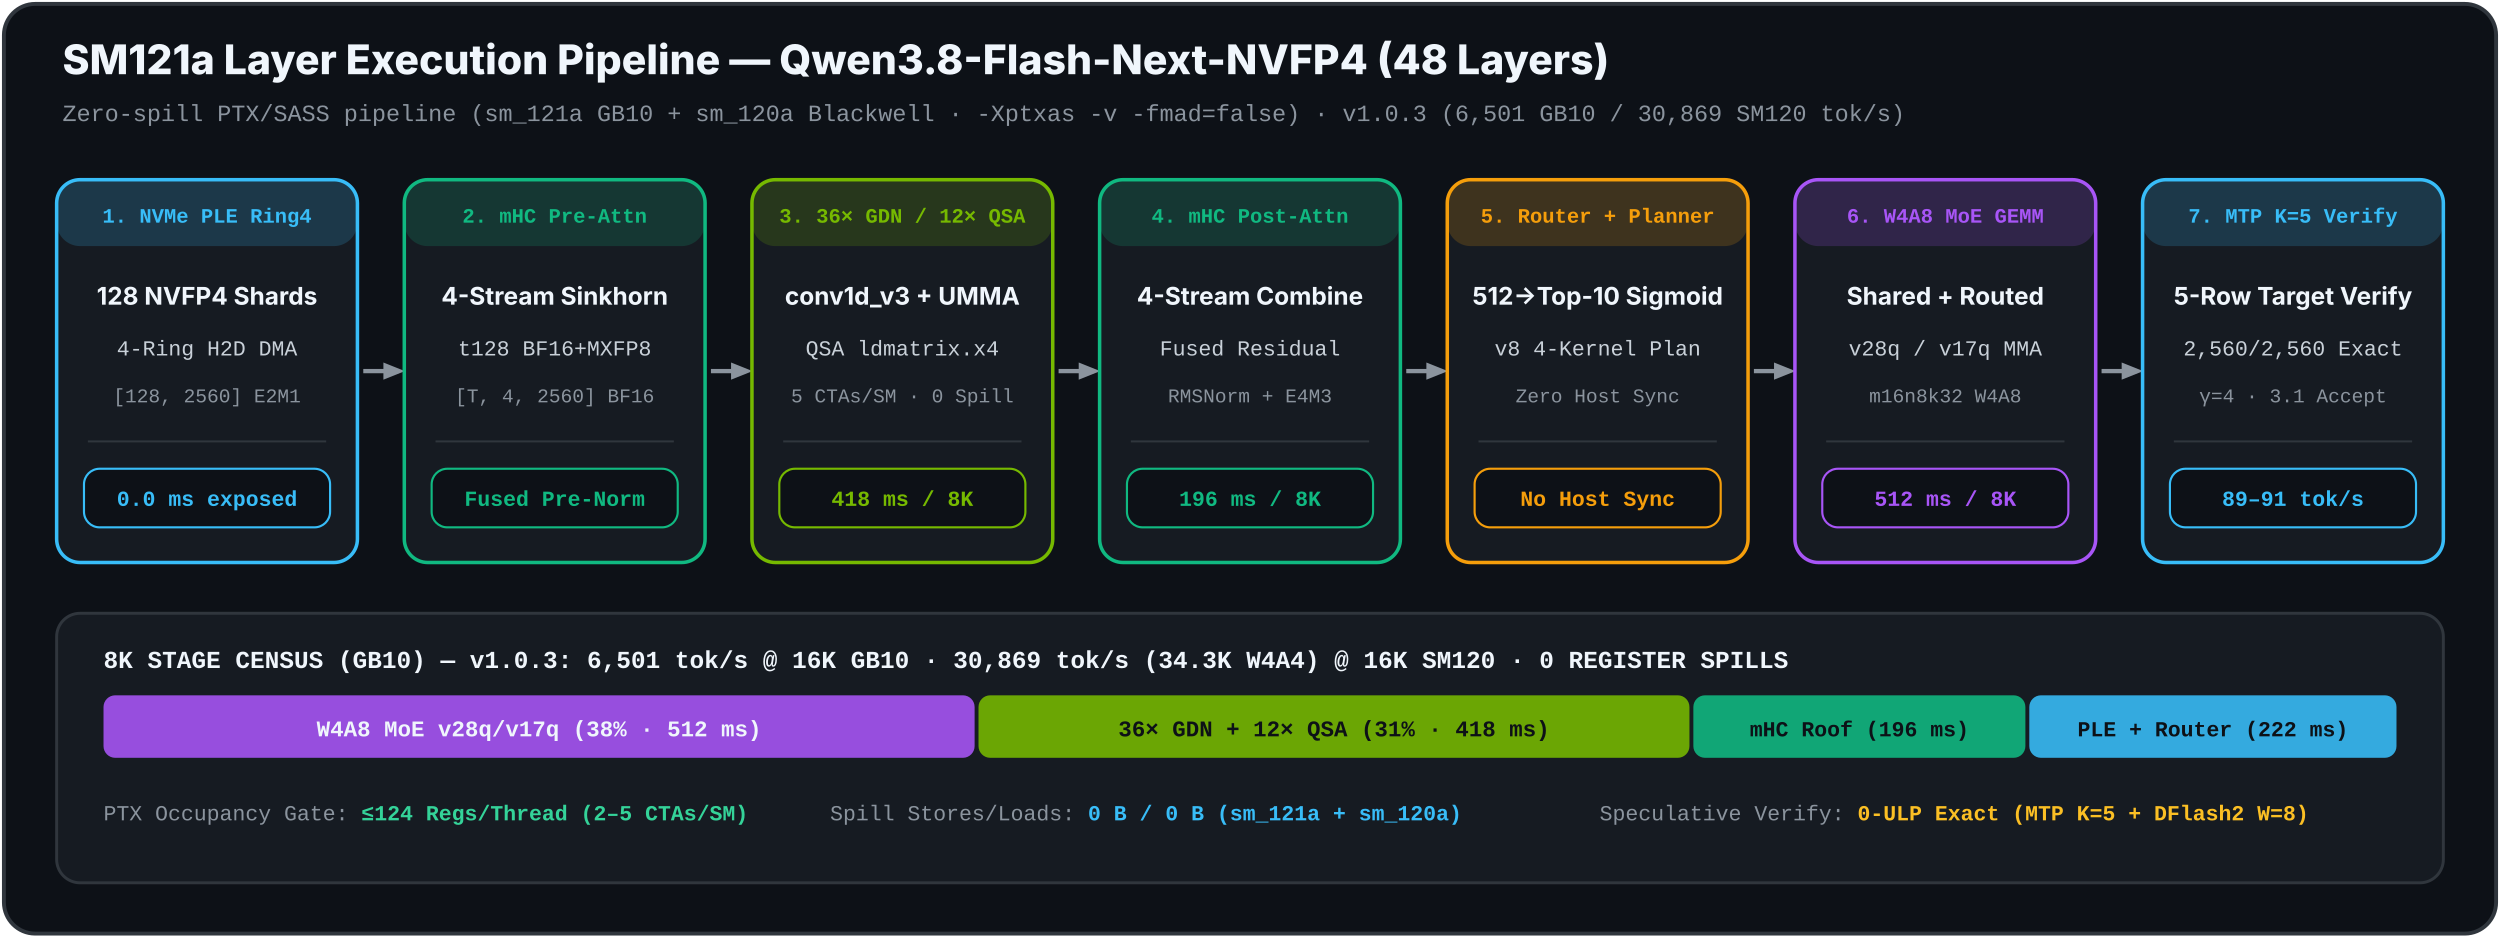
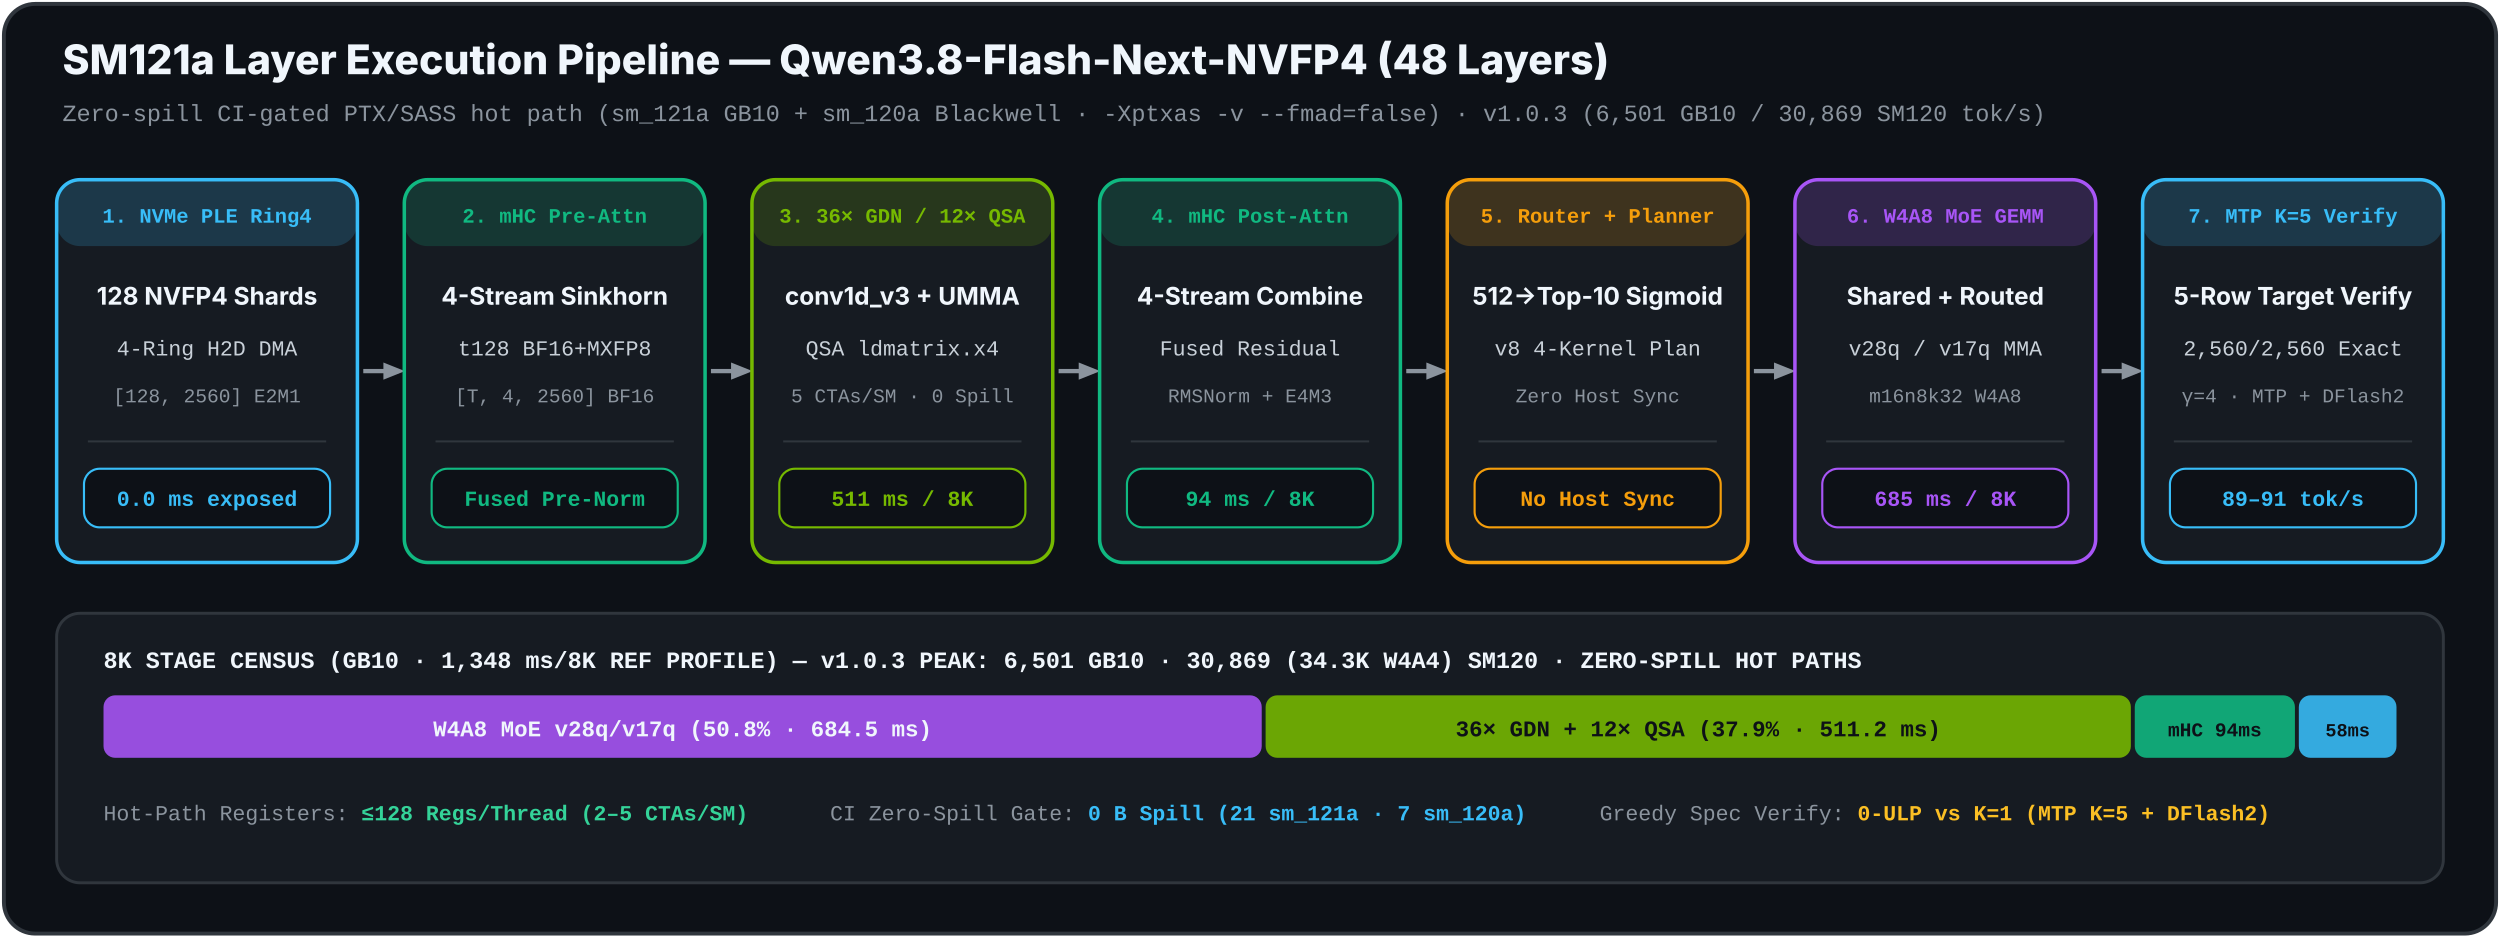
<svg xmlns="http://www.w3.org/2000/svg" viewBox="0 0 1280 480" width="1280" height="480">
  <defs>
    <marker id="arrow" viewBox="0 0 10 10" refX="7" refY="5" markerWidth="5" markerHeight="5" orient="auto-start-reverse">
      <path d="M 0 1 L 10 5 L 0 9 z" fill="#8B949E" />
    </marker>
  </defs>
  <rect x="2" y="2" width="1276" height="476" rx="16" fill="#0d1117" stroke="#30363d" stroke-width="2" />
  <text x="32" y="38" font-family="'Inter', -apple-system, BlinkMacSystemFont, 'Segoe UI', Roboto, Helvetica, Arial, sans-serif" font-size="21" font-weight="800" fill="#F0F6FC">SM121a Layer Execution Pipeline — Qwen3.8-Flash-Next-NVFP4 (48 Layers)</text>
-   <text x="32" y="62" font-family="'JetBrains Mono', 'Fira Code', 'SFMono-Regular', Consolas, 'Liberation Mono', Menlo, monospace" font-size="12" fill="#8B949E">Zero-spill PTX/SASS pipeline (sm_121a GB10 + sm_120a Blackwell · -Xptxas -v -fmad=false) · v1.0.3 (6,501 GB10 / 30,869 SM120 tok/s)</text>
+   <text x="32" y="62" font-family="'JetBrains Mono', 'Fira Code', 'SFMono-Regular', Consolas, 'Liberation Mono', Menlo, monospace" font-size="12" fill="#8B949E">Zero-spill CI-gated PTX/SASS hot path (sm_121a GB10 + sm_120a Blackwell · -Xptxas -v --fmad=false) · v1.0.3 (6,501 GB10 / 30,869 SM120 tok/s)</text>
  <g transform="translate(29, 92)">
    <rect x="0" y="0" width="154" height="196" rx="12" fill="#161b22" stroke="#38BDF8" stroke-width="1.8" />
    <rect x="0" y="0" width="154" height="34" rx="12" fill="#38BDF8" opacity="0.18" />
    <text x="77" y="22" font-family="'JetBrains Mono', 'Fira Code', 'SFMono-Regular', Consolas, 'Liberation Mono', Menlo, monospace" font-size="10.5" font-weight="800" fill="#38BDF8" text-anchor="middle">1. NVMe PLE Ring4</text>
    <text x="77" y="64" font-family="'Inter', -apple-system, BlinkMacSystemFont, 'Segoe UI', Roboto, Helvetica, Arial, sans-serif" font-size="12.5" font-weight="700" fill="#F0F6FC" text-anchor="middle">128 NVFP4 Shards</text>
    <text x="77" y="90" font-family="'JetBrains Mono', 'Fira Code', 'SFMono-Regular', Consolas, 'Liberation Mono', Menlo, monospace" font-size="11" fill="#C9D1D9" text-anchor="middle">4-Ring H2D DMA</text>
    <text x="77" y="114" font-family="'JetBrains Mono', 'Fira Code', 'SFMono-Regular', Consolas, 'Liberation Mono', Menlo, monospace" font-size="10" fill="#8B949E" text-anchor="middle">[128, 2560] E2M1</text>
    <line x1="16" y1="134" x2="138" y2="134" stroke="#30363d" stroke-width="1" />
    <rect x="14" y="148" width="126" height="30" rx="8" fill="#0d1117" stroke="#38BDF8" stroke-width="1.1" />
    <text x="77" y="167" font-family="'JetBrains Mono', 'Fira Code', 'SFMono-Regular', Consolas, 'Liberation Mono', Menlo, monospace" font-size="11" font-weight="700" fill="#38BDF8" text-anchor="middle">0.0 ms exposed</text>
  </g>
  <path d="M 186 190 H 204" stroke="#8B949E" stroke-width="2.2" marker-end="url(#arrow)" />
  <g transform="translate(207, 92)">
    <rect x="0" y="0" width="154" height="196" rx="12" fill="#161b22" stroke="#10B981" stroke-width="1.8" />
    <rect x="0" y="0" width="154" height="34" rx="12" fill="#10B981" opacity="0.18" />
    <text x="77" y="22" font-family="'JetBrains Mono', 'Fira Code', 'SFMono-Regular', Consolas, 'Liberation Mono', Menlo, monospace" font-size="10.5" font-weight="800" fill="#10B981" text-anchor="middle">2. mHC Pre-Attn</text>
    <text x="77" y="64" font-family="'Inter', -apple-system, BlinkMacSystemFont, 'Segoe UI', Roboto, Helvetica, Arial, sans-serif" font-size="12.5" font-weight="700" fill="#F0F6FC" text-anchor="middle">4-Stream Sinkhorn</text>
    <text x="77" y="90" font-family="'JetBrains Mono', 'Fira Code', 'SFMono-Regular', Consolas, 'Liberation Mono', Menlo, monospace" font-size="11" fill="#C9D1D9" text-anchor="middle">t128 BF16+MXFP8</text>
    <text x="77" y="114" font-family="'JetBrains Mono', 'Fira Code', 'SFMono-Regular', Consolas, 'Liberation Mono', Menlo, monospace" font-size="10" fill="#8B949E" text-anchor="middle">[T, 4, 2560] BF16</text>
    <line x1="16" y1="134" x2="138" y2="134" stroke="#30363d" stroke-width="1" />
    <rect x="14" y="148" width="126" height="30" rx="8" fill="#0d1117" stroke="#10B981" stroke-width="1.1" />
    <text x="77" y="167" font-family="'JetBrains Mono', 'Fira Code', 'SFMono-Regular', Consolas, 'Liberation Mono', Menlo, monospace" font-size="11" font-weight="700" fill="#10B981" text-anchor="middle">Fused Pre-Norm</text>
  </g>
  <path d="M 364 190 H 382" stroke="#8B949E" stroke-width="2.2" marker-end="url(#arrow)" />
  <g transform="translate(385, 92)">
    <rect x="0" y="0" width="154" height="196" rx="12" fill="#161b22" stroke="#76B900" stroke-width="1.8" />
    <rect x="0" y="0" width="154" height="34" rx="12" fill="#76B900" opacity="0.18" />
    <text x="77" y="22" font-family="'JetBrains Mono', 'Fira Code', 'SFMono-Regular', Consolas, 'Liberation Mono', Menlo, monospace" font-size="10.5" font-weight="800" fill="#76B900" text-anchor="middle">3. 36× GDN / 12× QSA</text>
    <text x="77" y="64" font-family="'Inter', -apple-system, BlinkMacSystemFont, 'Segoe UI', Roboto, Helvetica, Arial, sans-serif" font-size="12.5" font-weight="700" fill="#F0F6FC" text-anchor="middle">conv1d_v3 + UMMA</text>
    <text x="77" y="90" font-family="'JetBrains Mono', 'Fira Code', 'SFMono-Regular', Consolas, 'Liberation Mono', Menlo, monospace" font-size="11" fill="#C9D1D9" text-anchor="middle">QSA ldmatrix.x4</text>
    <text x="77" y="114" font-family="'JetBrains Mono', 'Fira Code', 'SFMono-Regular', Consolas, 'Liberation Mono', Menlo, monospace" font-size="10" fill="#8B949E" text-anchor="middle">5 CTAs/SM · 0 Spill</text>
    <line x1="16" y1="134" x2="138" y2="134" stroke="#30363d" stroke-width="1" />
    <rect x="14" y="148" width="126" height="30" rx="8" fill="#0d1117" stroke="#76B900" stroke-width="1.1" />
-     <text x="77" y="167" font-family="'JetBrains Mono', 'Fira Code', 'SFMono-Regular', Consolas, 'Liberation Mono', Menlo, monospace" font-size="11" font-weight="700" fill="#76B900" text-anchor="middle">418 ms / 8K</text>
+     <text x="77" y="167" font-family="'JetBrains Mono', 'Fira Code', 'SFMono-Regular', Consolas, 'Liberation Mono', Menlo, monospace" font-size="11" font-weight="700" fill="#76B900" text-anchor="middle">511 ms / 8K</text>
  </g>
  <path d="M 542 190 H 560" stroke="#8B949E" stroke-width="2.2" marker-end="url(#arrow)" />
  <g transform="translate(563, 92)">
    <rect x="0" y="0" width="154" height="196" rx="12" fill="#161b22" stroke="#10B981" stroke-width="1.8" />
    <rect x="0" y="0" width="154" height="34" rx="12" fill="#10B981" opacity="0.18" />
    <text x="77" y="22" font-family="'JetBrains Mono', 'Fira Code', 'SFMono-Regular', Consolas, 'Liberation Mono', Menlo, monospace" font-size="10.5" font-weight="800" fill="#10B981" text-anchor="middle">4. mHC Post-Attn</text>
    <text x="77" y="64" font-family="'Inter', -apple-system, BlinkMacSystemFont, 'Segoe UI', Roboto, Helvetica, Arial, sans-serif" font-size="12.5" font-weight="700" fill="#F0F6FC" text-anchor="middle">4-Stream Combine</text>
    <text x="77" y="90" font-family="'JetBrains Mono', 'Fira Code', 'SFMono-Regular', Consolas, 'Liberation Mono', Menlo, monospace" font-size="11" fill="#C9D1D9" text-anchor="middle">Fused Residual</text>
    <text x="77" y="114" font-family="'JetBrains Mono', 'Fira Code', 'SFMono-Regular', Consolas, 'Liberation Mono', Menlo, monospace" font-size="10" fill="#8B949E" text-anchor="middle">RMSNorm + E4M3</text>
    <line x1="16" y1="134" x2="138" y2="134" stroke="#30363d" stroke-width="1" />
    <rect x="14" y="148" width="126" height="30" rx="8" fill="#0d1117" stroke="#10B981" stroke-width="1.1" />
-     <text x="77" y="167" font-family="'JetBrains Mono', 'Fira Code', 'SFMono-Regular', Consolas, 'Liberation Mono', Menlo, monospace" font-size="11" font-weight="700" fill="#10B981" text-anchor="middle">196 ms / 8K</text>
+     <text x="77" y="167" font-family="'JetBrains Mono', 'Fira Code', 'SFMono-Regular', Consolas, 'Liberation Mono', Menlo, monospace" font-size="11" font-weight="700" fill="#10B981" text-anchor="middle">94 ms / 8K</text>
  </g>
  <path d="M 720 190 H 738" stroke="#8B949E" stroke-width="2.2" marker-end="url(#arrow)" />
  <g transform="translate(741, 92)">
    <rect x="0" y="0" width="154" height="196" rx="12" fill="#161b22" stroke="#F59E0B" stroke-width="1.8" />
    <rect x="0" y="0" width="154" height="34" rx="12" fill="#F59E0B" opacity="0.18" />
    <text x="77" y="22" font-family="'JetBrains Mono', 'Fira Code', 'SFMono-Regular', Consolas, 'Liberation Mono', Menlo, monospace" font-size="10.5" font-weight="800" fill="#F59E0B" text-anchor="middle">5. Router + Planner</text>
    <text x="77" y="64" font-family="'Inter', -apple-system, BlinkMacSystemFont, 'Segoe UI', Roboto, Helvetica, Arial, sans-serif" font-size="12.5" font-weight="700" fill="#F0F6FC" text-anchor="middle">512→Top-10 Sigmoid</text>
    <text x="77" y="90" font-family="'JetBrains Mono', 'Fira Code', 'SFMono-Regular', Consolas, 'Liberation Mono', Menlo, monospace" font-size="11" fill="#C9D1D9" text-anchor="middle">v8 4-Kernel Plan</text>
    <text x="77" y="114" font-family="'JetBrains Mono', 'Fira Code', 'SFMono-Regular', Consolas, 'Liberation Mono', Menlo, monospace" font-size="10" fill="#8B949E" text-anchor="middle">Zero Host Sync</text>
    <line x1="16" y1="134" x2="138" y2="134" stroke="#30363d" stroke-width="1" />
    <rect x="14" y="148" width="126" height="30" rx="8" fill="#0d1117" stroke="#F59E0B" stroke-width="1.1" />
    <text x="77" y="167" font-family="'JetBrains Mono', 'Fira Code', 'SFMono-Regular', Consolas, 'Liberation Mono', Menlo, monospace" font-size="11" font-weight="700" fill="#F59E0B" text-anchor="middle">No Host Sync</text>
  </g>
  <path d="M 898 190 H 916" stroke="#8B949E" stroke-width="2.2" marker-end="url(#arrow)" />
  <g transform="translate(919, 92)">
    <rect x="0" y="0" width="154" height="196" rx="12" fill="#161b22" stroke="#A855F7" stroke-width="1.8" />
    <rect x="0" y="0" width="154" height="34" rx="12" fill="#A855F7" opacity="0.18" />
    <text x="77" y="22" font-family="'JetBrains Mono', 'Fira Code', 'SFMono-Regular', Consolas, 'Liberation Mono', Menlo, monospace" font-size="10.5" font-weight="800" fill="#A855F7" text-anchor="middle">6. W4A8 MoE GEMM</text>
    <text x="77" y="64" font-family="'Inter', -apple-system, BlinkMacSystemFont, 'Segoe UI', Roboto, Helvetica, Arial, sans-serif" font-size="12.5" font-weight="700" fill="#F0F6FC" text-anchor="middle">Shared + Routed</text>
    <text x="77" y="90" font-family="'JetBrains Mono', 'Fira Code', 'SFMono-Regular', Consolas, 'Liberation Mono', Menlo, monospace" font-size="11" fill="#C9D1D9" text-anchor="middle">v28q / v17q MMA</text>
    <text x="77" y="114" font-family="'JetBrains Mono', 'Fira Code', 'SFMono-Regular', Consolas, 'Liberation Mono', Menlo, monospace" font-size="10" fill="#8B949E" text-anchor="middle">m16n8k32 W4A8</text>
    <line x1="16" y1="134" x2="138" y2="134" stroke="#30363d" stroke-width="1" />
    <rect x="14" y="148" width="126" height="30" rx="8" fill="#0d1117" stroke="#A855F7" stroke-width="1.1" />
-     <text x="77" y="167" font-family="'JetBrains Mono', 'Fira Code', 'SFMono-Regular', Consolas, 'Liberation Mono', Menlo, monospace" font-size="11" font-weight="700" fill="#A855F7" text-anchor="middle">512 ms / 8K</text>
+     <text x="77" y="167" font-family="'JetBrains Mono', 'Fira Code', 'SFMono-Regular', Consolas, 'Liberation Mono', Menlo, monospace" font-size="11" font-weight="700" fill="#A855F7" text-anchor="middle">685 ms / 8K</text>
  </g>
  <path d="M 1076 190 H 1094" stroke="#8B949E" stroke-width="2.2" marker-end="url(#arrow)" />
  <g transform="translate(1097, 92)">
    <rect x="0" y="0" width="154" height="196" rx="12" fill="#161b22" stroke="#38BDF8" stroke-width="1.8" />
    <rect x="0" y="0" width="154" height="34" rx="12" fill="#38BDF8" opacity="0.18" />
    <text x="77" y="22" font-family="'JetBrains Mono', 'Fira Code', 'SFMono-Regular', Consolas, 'Liberation Mono', Menlo, monospace" font-size="10.5" font-weight="800" fill="#38BDF8" text-anchor="middle">7. MTP K=5 Verify</text>
    <text x="77" y="64" font-family="'Inter', -apple-system, BlinkMacSystemFont, 'Segoe UI', Roboto, Helvetica, Arial, sans-serif" font-size="12.5" font-weight="700" fill="#F0F6FC" text-anchor="middle">5-Row Target Verify</text>
    <text x="77" y="90" font-family="'JetBrains Mono', 'Fira Code', 'SFMono-Regular', Consolas, 'Liberation Mono', Menlo, monospace" font-size="11" fill="#C9D1D9" text-anchor="middle">2,560/2,560 Exact</text>
-     <text x="77" y="114" font-family="'JetBrains Mono', 'Fira Code', 'SFMono-Regular', Consolas, 'Liberation Mono', Menlo, monospace" font-size="10" fill="#8B949E" text-anchor="middle">γ=4 · 3.1 Accept</text>
+     <text x="77" y="114" font-family="'JetBrains Mono', 'Fira Code', 'SFMono-Regular', Consolas, 'Liberation Mono', Menlo, monospace" font-size="10" fill="#8B949E" text-anchor="middle">γ=4 · MTP + DFlash2</text>
    <line x1="16" y1="134" x2="138" y2="134" stroke="#30363d" stroke-width="1" />
    <rect x="14" y="148" width="126" height="30" rx="8" fill="#0d1117" stroke="#38BDF8" stroke-width="1.1" />
    <text x="77" y="167" font-family="'JetBrains Mono', 'Fira Code', 'SFMono-Regular', Consolas, 'Liberation Mono', Menlo, monospace" font-size="11" font-weight="700" fill="#38BDF8" text-anchor="middle">89–91 tok/s</text>
  </g>
  <g transform="translate(29, 314)">
    <rect x="0" y="0" width="1222" height="138" rx="12" fill="#161b22" stroke="#30363d" stroke-width="1.5" />
-     <text x="24" y="28" font-family="'JetBrains Mono', 'Fira Code', 'SFMono-Regular', Consolas, 'Liberation Mono', Menlo, monospace" font-size="12.5" font-weight="800" fill="#F0F6FC">8K STAGE CENSUS (GB10) — v1.0.3: 6,501 tok/s @ 16K GB10 · 30,869 tok/s (34.3K W4A4) @ 16K SM120 · 0 REGISTER SPILLS</text>
-     <rect x="24" y="42" width="446" height="32" rx="6" fill="#A855F7" opacity="0.88" />
-     <text x="247" y="63" font-family="'JetBrains Mono', 'Fira Code', 'SFMono-Regular', Consolas, 'Liberation Mono', Menlo, monospace" font-size="11.5" font-weight="700" fill="#F0F6FC" text-anchor="middle">W4A8 MoE v28q/v17q (38% · 512 ms)</text>
-     <rect x="472" y="42" width="364" height="32" rx="6" fill="#76B900" opacity="0.88" />
-     <text x="654" y="63" font-family="'JetBrains Mono', 'Fira Code', 'SFMono-Regular', Consolas, 'Liberation Mono', Menlo, monospace" font-size="11.5" font-weight="700" fill="#0d1117" text-anchor="middle">36× GDN + 12× QSA (31% · 418 ms)</text>
-     <rect x="838" y="42" width="170" height="32" rx="6" fill="#10B981" opacity="0.88" />
-     <text x="923" y="63" font-family="'JetBrains Mono', 'Fira Code', 'SFMono-Regular', Consolas, 'Liberation Mono', Menlo, monospace" font-size="11" font-weight="700" fill="#0d1117" text-anchor="middle">mHC Roof (196 ms)</text>
-     <rect x="1010" y="42" width="188" height="32" rx="6" fill="#38BDF8" opacity="0.88" />
-     <text x="1104" y="63" font-family="'JetBrains Mono', 'Fira Code', 'SFMono-Regular', Consolas, 'Liberation Mono', Menlo, monospace" font-size="11" font-weight="700" fill="#0d1117" text-anchor="middle">PLE + Router (222 ms)</text>
-     <text x="24" y="106" font-family="'JetBrains Mono', 'Fira Code', 'SFMono-Regular', Consolas, 'Liberation Mono', Menlo, monospace" font-size="11" fill="#8B949E">PTX Occupancy Gate: <tspan fill="#34D399" font-weight="700">≤124 Regs/Thread (2–5 CTAs/SM)</tspan>
+     <text x="24" y="28" font-family="'JetBrains Mono', 'Fira Code', 'SFMono-Regular', Consolas, 'Liberation Mono', Menlo, monospace" font-size="12" font-weight="800" fill="#F0F6FC">8K STAGE CENSUS (GB10 · 1,348 ms/8K REF PROFILE) — v1.0.3 PEAK: 6,501 GB10 · 30,869 (34.3K W4A4) SM120 · ZERO-SPILL HOT PATHS</text>
+     <rect x="24" y="42" width="593" height="32" rx="6" fill="#A855F7" opacity="0.88" />
+     <text x="320.5" y="63" font-family="'JetBrains Mono', 'Fira Code', 'SFMono-Regular', Consolas, 'Liberation Mono', Menlo, monospace" font-size="11.5" font-weight="700" fill="#F0F6FC" text-anchor="middle">W4A8 MoE v28q/v17q (50.8% · 684.5 ms)</text>
+     <rect x="619" y="42" width="443" height="32" rx="6" fill="#76B900" opacity="0.88" />
+     <text x="840.5" y="63" font-family="'JetBrains Mono', 'Fira Code', 'SFMono-Regular', Consolas, 'Liberation Mono', Menlo, monospace" font-size="11.5" font-weight="700" fill="#0d1117" text-anchor="middle">36× GDN + 12× QSA (37.9% · 511.2 ms)</text>
+     <rect x="1064" y="42" width="82" height="32" rx="6" fill="#10B981" opacity="0.88" />
+     <text x="1105" y="63" font-family="'JetBrains Mono', 'Fira Code', 'SFMono-Regular', Consolas, 'Liberation Mono', Menlo, monospace" font-size="10" font-weight="700" fill="#0d1117" text-anchor="middle">mHC 94ms</text>
+     <rect x="1148" y="42" width="50" height="32" rx="6" fill="#38BDF8" opacity="0.88" />
+     <text x="1173" y="63" font-family="'JetBrains Mono', 'Fira Code', 'SFMono-Regular', Consolas, 'Liberation Mono', Menlo, monospace" font-size="9.5" font-weight="700" fill="#0d1117" text-anchor="middle">58ms</text>
+     <text x="24" y="106" font-family="'JetBrains Mono', 'Fira Code', 'SFMono-Regular', Consolas, 'Liberation Mono', Menlo, monospace" font-size="11" fill="#8B949E">Hot-Path Registers: <tspan fill="#34D399" font-weight="700">≤128 Regs/Thread (2–5 CTAs/SM)</tspan>
    </text>
-     <text x="396" y="106" font-family="'JetBrains Mono', 'Fira Code', 'SFMono-Regular', Consolas, 'Liberation Mono', Menlo, monospace" font-size="11" fill="#8B949E">Spill Stores/Loads: <tspan fill="#38BDF8" font-weight="700">0 B / 0 B (sm_121a + sm_120a)</tspan>
+     <text x="396" y="106" font-family="'JetBrains Mono', 'Fira Code', 'SFMono-Regular', Consolas, 'Liberation Mono', Menlo, monospace" font-size="11" fill="#8B949E">CI Zero-Spill Gate: <tspan fill="#38BDF8" font-weight="700">0 B Spill (21 sm_121a · 7 sm_120a)</tspan>
    </text>
-     <text x="790" y="106" font-family="'JetBrains Mono', 'Fira Code', 'SFMono-Regular', Consolas, 'Liberation Mono', Menlo, monospace" font-size="11" fill="#8B949E">Speculative Verify: <tspan fill="#FBBF24" font-weight="700">0-ULP Exact (MTP K=5 + DFlash2 W=8)</tspan>
+     <text x="790" y="106" font-family="'JetBrains Mono', 'Fira Code', 'SFMono-Regular', Consolas, 'Liberation Mono', Menlo, monospace" font-size="11" fill="#8B949E">Greedy Spec Verify: <tspan fill="#FBBF24" font-weight="700">0-ULP vs K=1 (MTP K=5 + DFlash2)</tspan>
    </text>
  </g>
</svg>
